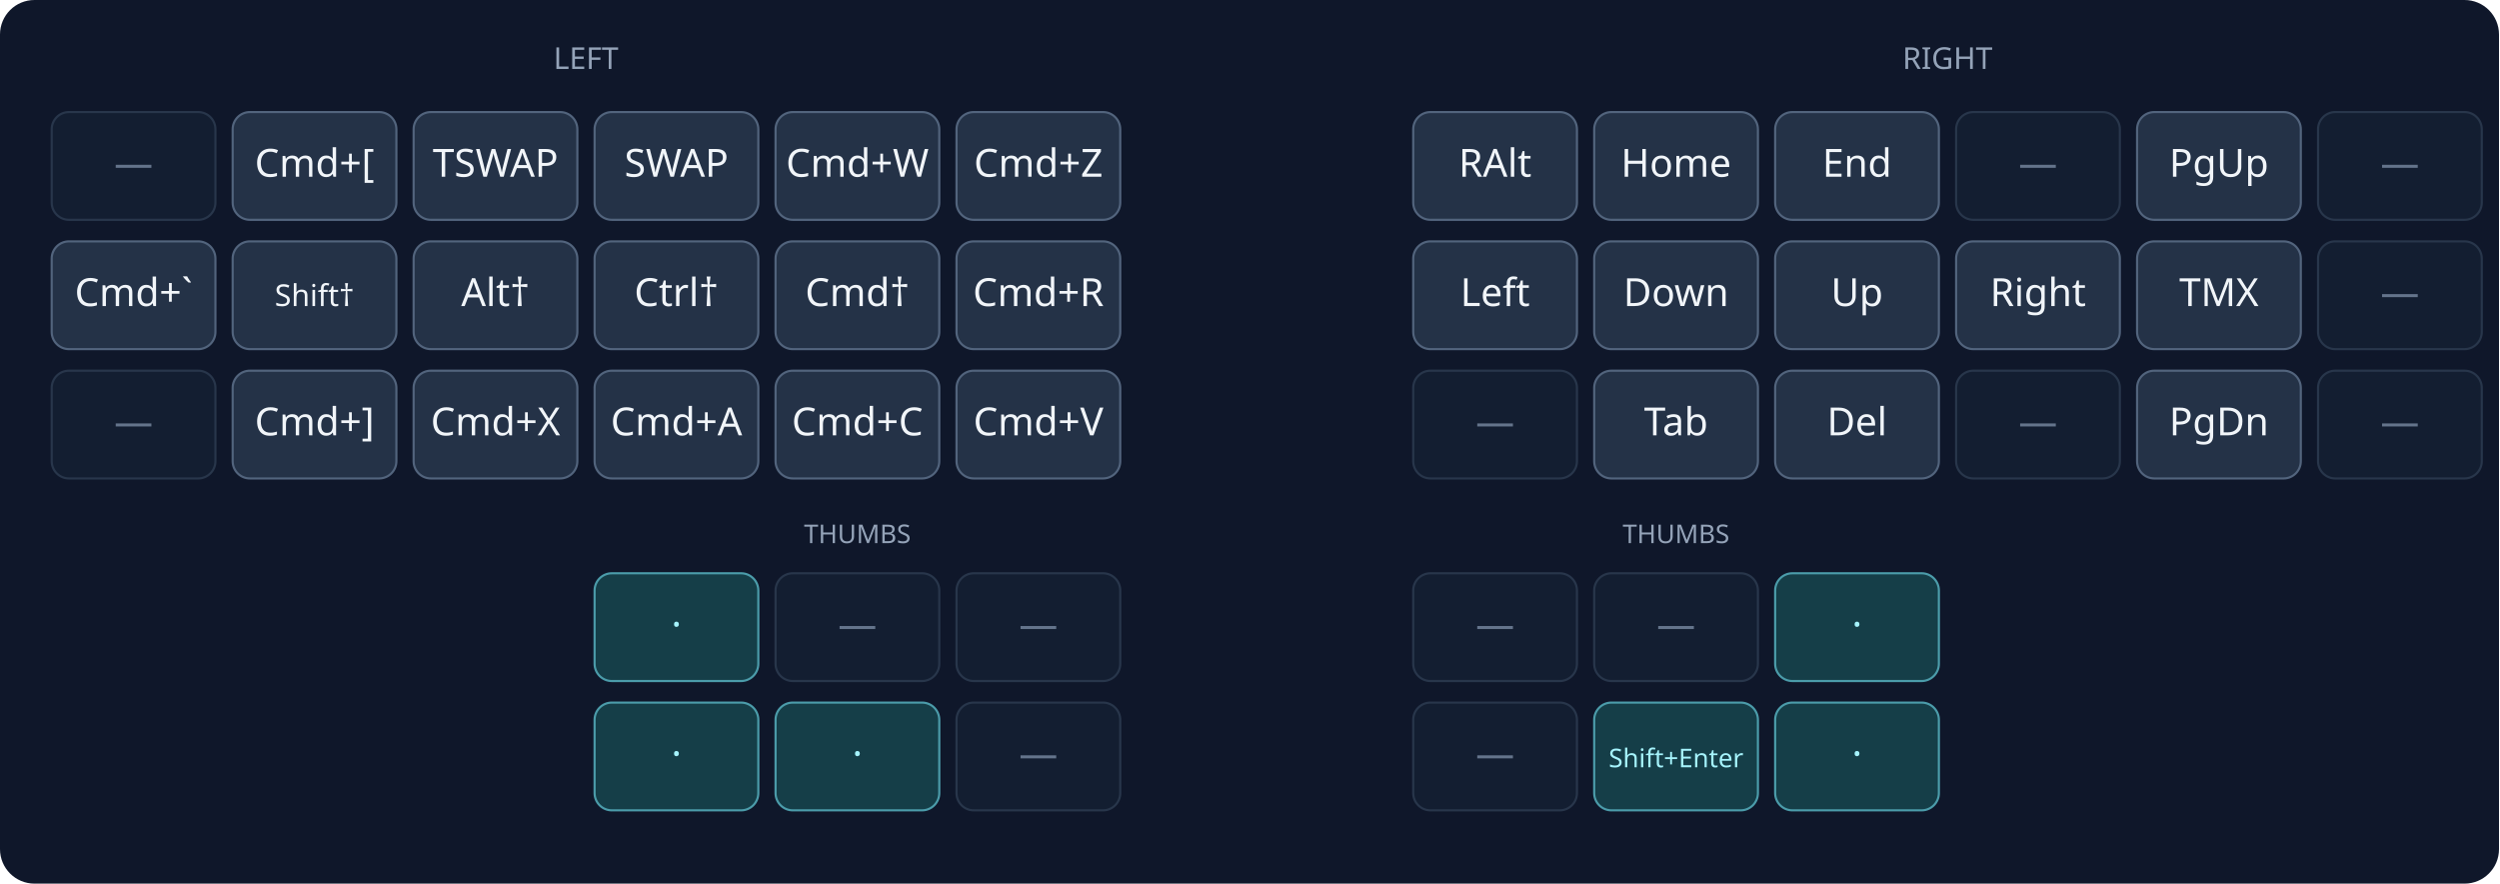
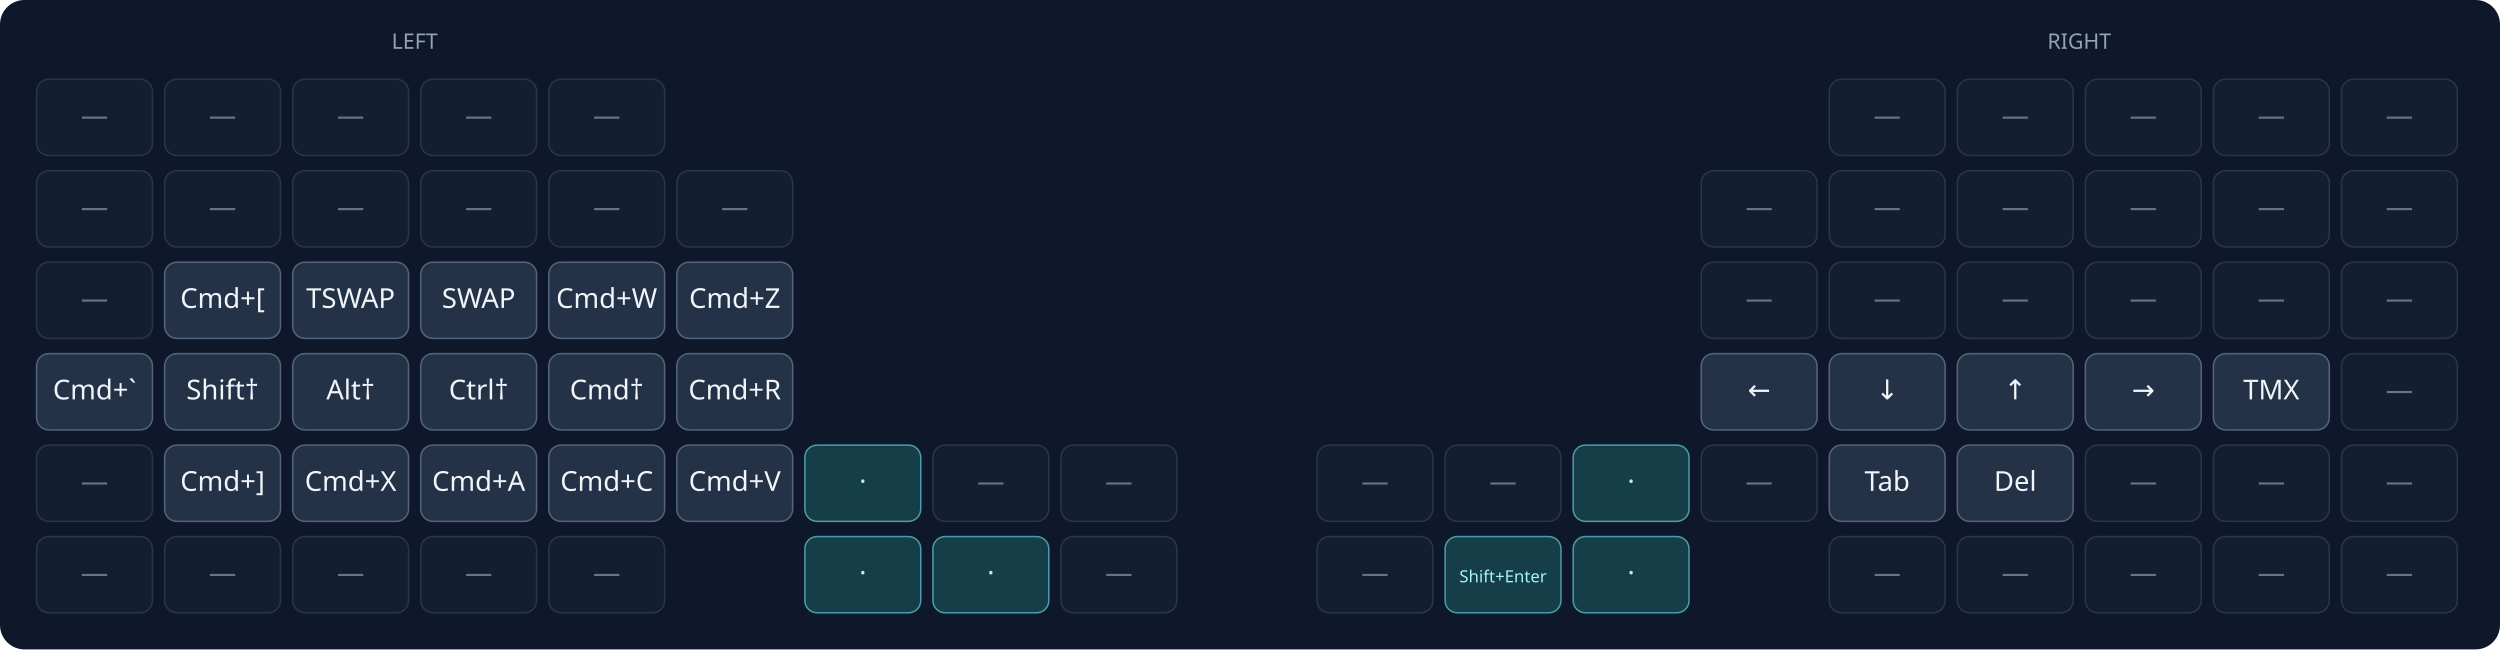
- <svg xmlns="http://www.w3.org/2000/svg" width="1160" height="410" viewBox="0 0 1160 410" role="img" aria-labelledby="title desc">
-   <rect width="1160" height="410" rx="16" fill="#0f172a" />
+ <svg xmlns="http://www.w3.org/2000/svg" width="1640" height="426" viewBox="0 0 1640 426" role="img" aria-labelledby="title desc">
+   <rect width="1640" height="426" rx="16" fill="#0f172a" />
  <g font-family="system-ui, sans-serif" text-anchor="middle">
    <text x="272" y="32" fill="#94a3b8" font-size="14">LEFT</text>
-     <text x="904" y="32" fill="#94a3b8" font-size="14">RIGHT</text>
-     <rect x="24" y="52" width="76" height="50" rx="8" fill="#131e31" stroke="#28364b" />
-     <text x="62" y="82" fill="#64748b" font-size="18">—</text>
-     <rect x="108" y="52" width="76" height="50" rx="8" fill="#243247" stroke="#52647d" />
-     <text x="146" y="82" fill="#f1f5f9" font-size="18">Cmd+[</text>
-     <rect x="192" y="52" width="76" height="50" rx="8" fill="#243247" stroke="#52647d" />
-     <text x="230" y="82" fill="#f1f5f9" font-size="18">TSWAP</text>
-     <rect x="276" y="52" width="76" height="50" rx="8" fill="#243247" stroke="#52647d" />
-     <text x="314" y="82" fill="#f1f5f9" font-size="18">SWAP</text>
-     <rect x="360" y="52" width="76" height="50" rx="8" fill="#243247" stroke="#52647d" />
-     <text x="398" y="82" fill="#f1f5f9" font-size="18">Cmd+W</text>
-     <rect x="444" y="52" width="76" height="50" rx="8" fill="#243247" stroke="#52647d" />
-     <text x="482" y="82" fill="#f1f5f9" font-size="18">Cmd+Z</text>
-     <rect x="24" y="112" width="76" height="50" rx="8" fill="#243247" stroke="#52647d" />
-     <text x="62" y="142" fill="#f1f5f9" font-size="18">Cmd+`</text>
-     <rect x="108" y="112" width="76" height="50" rx="8" fill="#243247" stroke="#52647d" />
-     <text x="146" y="142" fill="#f1f5f9" font-size="14">Shift†</text>
-     <rect x="192" y="112" width="76" height="50" rx="8" fill="#243247" stroke="#52647d" />
-     <text x="230" y="142" fill="#f1f5f9" font-size="18">Alt†</text>
-     <rect x="276" y="112" width="76" height="50" rx="8" fill="#243247" stroke="#52647d" />
-     <text x="314" y="142" fill="#f1f5f9" font-size="18">Ctrl†</text>
-     <rect x="360" y="112" width="76" height="50" rx="8" fill="#243247" stroke="#52647d" />
-     <text x="398" y="142" fill="#f1f5f9" font-size="18">Cmd†</text>
-     <rect x="444" y="112" width="76" height="50" rx="8" fill="#243247" stroke="#52647d" />
-     <text x="482" y="142" fill="#f1f5f9" font-size="18">Cmd+R</text>
-     <rect x="24" y="172" width="76" height="50" rx="8" fill="#131e31" stroke="#28364b" />
-     <text x="62" y="202" fill="#64748b" font-size="18">—</text>
-     <rect x="108" y="172" width="76" height="50" rx="8" fill="#243247" stroke="#52647d" />
-     <text x="146" y="202" fill="#f1f5f9" font-size="18">Cmd+]</text>
-     <rect x="192" y="172" width="76" height="50" rx="8" fill="#243247" stroke="#52647d" />
-     <text x="230" y="202" fill="#f1f5f9" font-size="18">Cmd+X</text>
-     <rect x="276" y="172" width="76" height="50" rx="8" fill="#243247" stroke="#52647d" />
-     <text x="314" y="202" fill="#f1f5f9" font-size="18">Cmd+A</text>
-     <rect x="360" y="172" width="76" height="50" rx="8" fill="#243247" stroke="#52647d" />
-     <text x="398" y="202" fill="#f1f5f9" font-size="18">Cmd+C</text>
-     <rect x="444" y="172" width="76" height="50" rx="8" fill="#243247" stroke="#52647d" />
-     <text x="482" y="202" fill="#f1f5f9" font-size="18">Cmd+V</text>
-     <rect x="656" y="52" width="76" height="50" rx="8" fill="#243247" stroke="#52647d" />
-     <text x="694" y="82" fill="#f1f5f9" font-size="18">RAlt</text>
-     <rect x="740" y="52" width="76" height="50" rx="8" fill="#243247" stroke="#52647d" />
-     <text x="778" y="82" fill="#f1f5f9" font-size="18">Home</text>
-     <rect x="824" y="52" width="76" height="50" rx="8" fill="#243247" stroke="#52647d" />
-     <text x="862" y="82" fill="#f1f5f9" font-size="18">End</text>
-     <rect x="908" y="52" width="76" height="50" rx="8" fill="#131e31" stroke="#28364b" />
-     <text x="946" y="82" fill="#64748b" font-size="18">—</text>
-     <rect x="992" y="52" width="76" height="50" rx="8" fill="#243247" stroke="#52647d" />
-     <text x="1030" y="82" fill="#f1f5f9" font-size="18">PgUp</text>
-     <rect x="1076" y="52" width="76" height="50" rx="8" fill="#131e31" stroke="#28364b" />
-     <text x="1114" y="82" fill="#64748b" font-size="18">—</text>
-     <rect x="656" y="112" width="76" height="50" rx="8" fill="#243247" stroke="#52647d" />
-     <text x="694" y="142" fill="#f1f5f9" font-size="18">Left</text>
-     <rect x="740" y="112" width="76" height="50" rx="8" fill="#243247" stroke="#52647d" />
-     <text x="778" y="142" fill="#f1f5f9" font-size="18">Down</text>
-     <rect x="824" y="112" width="76" height="50" rx="8" fill="#243247" stroke="#52647d" />
-     <text x="862" y="142" fill="#f1f5f9" font-size="18">Up</text>
-     <rect x="908" y="112" width="76" height="50" rx="8" fill="#243247" stroke="#52647d" />
-     <text x="946" y="142" fill="#f1f5f9" font-size="18">Right</text>
-     <rect x="992" y="112" width="76" height="50" rx="8" fill="#243247" stroke="#52647d" />
-     <text x="1030" y="142" fill="#f1f5f9" font-size="18">TMX</text>
-     <rect x="1076" y="112" width="76" height="50" rx="8" fill="#131e31" stroke="#28364b" />
-     <text x="1114" y="142" fill="#64748b" font-size="18">—</text>
-     <rect x="656" y="172" width="76" height="50" rx="8" fill="#131e31" stroke="#28364b" />
-     <text x="694" y="202" fill="#64748b" font-size="18">—</text>
-     <rect x="740" y="172" width="76" height="50" rx="8" fill="#243247" stroke="#52647d" />
-     <text x="778" y="202" fill="#f1f5f9" font-size="18">Tab</text>
-     <rect x="824" y="172" width="76" height="50" rx="8" fill="#243247" stroke="#52647d" />
-     <text x="862" y="202" fill="#f1f5f9" font-size="18">Del</text>
-     <rect x="908" y="172" width="76" height="50" rx="8" fill="#131e31" stroke="#28364b" />
-     <text x="946" y="202" fill="#64748b" font-size="18">—</text>
-     <rect x="992" y="172" width="76" height="50" rx="8" fill="#243247" stroke="#52647d" />
-     <text x="1030" y="202" fill="#f1f5f9" font-size="18">PgDn</text>
-     <rect x="1076" y="172" width="76" height="50" rx="8" fill="#131e31" stroke="#28364b" />
-     <text x="1114" y="202" fill="#64748b" font-size="18">—</text>
-     <text x="398" y="252" fill="#94a3b8" font-size="12">THUMBS</text>
-     <rect x="276" y="266" width="76" height="50" rx="8" fill="#153e48" stroke="#4b9caa" />
-     <text x="314" y="296" fill="#a5f3fc" font-size="18">·</text>
-     <rect x="360" y="266" width="76" height="50" rx="8" fill="#131e31" stroke="#28364b" />
-     <text x="398" y="296" fill="#64748b" font-size="18">—</text>
-     <rect x="444" y="266" width="76" height="50" rx="8" fill="#131e31" stroke="#28364b" />
-     <text x="482" y="296" fill="#64748b" font-size="18">—</text>
-     <rect x="276" y="326" width="76" height="50" rx="8" fill="#153e48" stroke="#4b9caa" />
-     <text x="314" y="356" fill="#a5f3fc" font-size="18">·</text>
-     <rect x="360" y="326" width="76" height="50" rx="8" fill="#153e48" stroke="#4b9caa" />
-     <text x="398" y="356" fill="#a5f3fc" font-size="18">·</text>
-     <rect x="444" y="326" width="76" height="50" rx="8" fill="#131e31" stroke="#28364b" />
-     <text x="482" y="356" fill="#64748b" font-size="18">—</text>
-     <text x="778" y="252" fill="#94a3b8" font-size="12">THUMBS</text>
-     <rect x="656" y="266" width="76" height="50" rx="8" fill="#131e31" stroke="#28364b" />
-     <text x="694" y="296" fill="#64748b" font-size="18">—</text>
-     <rect x="740" y="266" width="76" height="50" rx="8" fill="#131e31" stroke="#28364b" />
-     <text x="778" y="296" fill="#64748b" font-size="18">—</text>
-     <rect x="824" y="266" width="76" height="50" rx="8" fill="#153e48" stroke="#4b9caa" />
-     <text x="862" y="296" fill="#a5f3fc" font-size="18">·</text>
-     <rect x="656" y="326" width="76" height="50" rx="8" fill="#131e31" stroke="#28364b" />
-     <text x="694" y="356" fill="#64748b" font-size="18">—</text>
-     <rect x="740" y="326" width="76" height="50" rx="8" fill="#153e48" stroke="#4b9caa" />
-     <text x="778" y="356" fill="#a5f3fc" font-size="12">Shift+Enter</text>
-     <rect x="824" y="326" width="76" height="50" rx="8" fill="#153e48" stroke="#4b9caa" />
-     <text x="862" y="356" fill="#a5f3fc" font-size="18">·</text>
+     <text x="1364" y="32" fill="#94a3b8" font-size="14">RIGHT</text>
+     <g data-position="0" data-binding="&amp;none">
+       <rect x="24" y="52" width="76" height="50" rx="8" fill="#131e31" stroke="#28364b" />
+       <text x="62" y="82" fill="#64748b" font-size="18">—</text>
+     </g>
+     <g data-position="1" data-binding="&amp;none">
+       <rect x="108" y="52" width="76" height="50" rx="8" fill="#131e31" stroke="#28364b" />
+       <text x="146" y="82" fill="#64748b" font-size="18">—</text>
+     </g>
+     <g data-position="2" data-binding="&amp;none">
+       <rect x="192" y="52" width="76" height="50" rx="8" fill="#131e31" stroke="#28364b" />
+       <text x="230" y="82" fill="#64748b" font-size="18">—</text>
+     </g>
+     <g data-position="3" data-binding="&amp;none">
+       <rect x="276" y="52" width="76" height="50" rx="8" fill="#131e31" stroke="#28364b" />
+       <text x="314" y="82" fill="#64748b" font-size="18">—</text>
+     </g>
+     <g data-position="4" data-binding="&amp;none">
+       <rect x="360" y="52" width="76" height="50" rx="8" fill="#131e31" stroke="#28364b" />
+       <text x="398" y="82" fill="#64748b" font-size="18">—</text>
+     </g>
+     <g data-position="5" data-binding="&amp;none">
+       <rect x="1200" y="52" width="76" height="50" rx="8" fill="#131e31" stroke="#28364b" />
+       <text x="1238" y="82" fill="#64748b" font-size="18">—</text>
+     </g>
+     <g data-position="6" data-binding="&amp;none">
+       <rect x="1284" y="52" width="76" height="50" rx="8" fill="#131e31" stroke="#28364b" />
+       <text x="1322" y="82" fill="#64748b" font-size="18">—</text>
+     </g>
+     <g data-position="7" data-binding="&amp;none">
+       <rect x="1368" y="52" width="76" height="50" rx="8" fill="#131e31" stroke="#28364b" />
+       <text x="1406" y="82" fill="#64748b" font-size="18">—</text>
+     </g>
+     <g data-position="8" data-binding="&amp;none">
+       <rect x="1452" y="52" width="76" height="50" rx="8" fill="#131e31" stroke="#28364b" />
+       <text x="1490" y="82" fill="#64748b" font-size="18">—</text>
+     </g>
+     <g data-position="9" data-binding="&amp;none">
+       <rect x="1536" y="52" width="76" height="50" rx="8" fill="#131e31" stroke="#28364b" />
+       <text x="1574" y="82" fill="#64748b" font-size="18">—</text>
+     </g>
+     <g data-position="10" data-binding="&amp;none">
+       <rect x="24" y="112" width="76" height="50" rx="8" fill="#131e31" stroke="#28364b" />
+       <text x="62" y="142" fill="#64748b" font-size="18">—</text>
+     </g>
+     <g data-position="11" data-binding="&amp;none">
+       <rect x="108" y="112" width="76" height="50" rx="8" fill="#131e31" stroke="#28364b" />
+       <text x="146" y="142" fill="#64748b" font-size="18">—</text>
+     </g>
+     <g data-position="12" data-binding="&amp;none">
+       <rect x="192" y="112" width="76" height="50" rx="8" fill="#131e31" stroke="#28364b" />
+       <text x="230" y="142" fill="#64748b" font-size="18">—</text>
+     </g>
+     <g data-position="13" data-binding="&amp;none">
+       <rect x="276" y="112" width="76" height="50" rx="8" fill="#131e31" stroke="#28364b" />
+       <text x="314" y="142" fill="#64748b" font-size="18">—</text>
+     </g>
+     <g data-position="14" data-binding="&amp;none">
+       <rect x="360" y="112" width="76" height="50" rx="8" fill="#131e31" stroke="#28364b" />
+       <text x="398" y="142" fill="#64748b" font-size="18">—</text>
+     </g>
+     <g data-position="15" data-binding="&amp;none">
+       <rect x="444" y="112" width="76" height="50" rx="8" fill="#131e31" stroke="#28364b" />
+       <text x="482" y="142" fill="#64748b" font-size="18">—</text>
+     </g>
+     <g data-position="16" data-binding="&amp;none">
+       <rect x="1116" y="112" width="76" height="50" rx="8" fill="#131e31" stroke="#28364b" />
+       <text x="1154" y="142" fill="#64748b" font-size="18">—</text>
+     </g>
+     <g data-position="17" data-binding="&amp;none">
+       <rect x="1200" y="112" width="76" height="50" rx="8" fill="#131e31" stroke="#28364b" />
+       <text x="1238" y="142" fill="#64748b" font-size="18">—</text>
+     </g>
+     <g data-position="18" data-binding="&amp;none">
+       <rect x="1284" y="112" width="76" height="50" rx="8" fill="#131e31" stroke="#28364b" />
+       <text x="1322" y="142" fill="#64748b" font-size="18">—</text>
+     </g>
+     <g data-position="19" data-binding="&amp;none">
+       <rect x="1368" y="112" width="76" height="50" rx="8" fill="#131e31" stroke="#28364b" />
+       <text x="1406" y="142" fill="#64748b" font-size="18">—</text>
+     </g>
+     <g data-position="20" data-binding="&amp;none">
+       <rect x="1452" y="112" width="76" height="50" rx="8" fill="#131e31" stroke="#28364b" />
+       <text x="1490" y="142" fill="#64748b" font-size="18">—</text>
+     </g>
+     <g data-position="21" data-binding="&amp;none">
+       <rect x="1536" y="112" width="76" height="50" rx="8" fill="#131e31" stroke="#28364b" />
+       <text x="1574" y="142" fill="#64748b" font-size="18">—</text>
+     </g>
+     <g data-position="22" data-binding="&amp;none">
+       <rect x="24" y="172" width="76" height="50" rx="8" fill="#131e31" stroke="#28364b" />
+       <text x="62" y="202" fill="#64748b" font-size="18">—</text>
+     </g>
+     <g data-position="23" data-binding="&amp;kp LG(LBKT)">
+       <rect x="108" y="172" width="76" height="50" rx="8" fill="#243247" stroke="#52647d" />
+       <text x="146" y="202" fill="#f1f5f9" font-size="18">Cmd+[</text>
+     </g>
+     <g data-position="24" data-binding="&amp;tab_swapper">
+       <rect x="192" y="172" width="76" height="50" rx="8" fill="#243247" stroke="#52647d" />
+       <text x="230" y="202" fill="#f1f5f9" font-size="18">TSWAP</text>
+     </g>
+     <g data-position="25" data-binding="&amp;swapper">
+       <rect x="276" y="172" width="76" height="50" rx="8" fill="#243247" stroke="#52647d" />
+       <text x="314" y="202" fill="#f1f5f9" font-size="18">SWAP</text>
+     </g>
+     <g data-position="26" data-binding="&amp;kp LG(W)">
+       <rect x="360" y="172" width="76" height="50" rx="8" fill="#243247" stroke="#52647d" />
+       <text x="398" y="202" fill="#f1f5f9" font-size="18">Cmd+W</text>
+     </g>
+     <g data-position="27" data-binding="&amp;kp LG(Z)">
+       <rect x="444" y="172" width="76" height="50" rx="8" fill="#243247" stroke="#52647d" />
+       <text x="482" y="202" fill="#f1f5f9" font-size="18">Cmd+Z</text>
+     </g>
+     <g data-position="28" data-binding="&amp;none">
+       <rect x="1116" y="172" width="76" height="50" rx="8" fill="#131e31" stroke="#28364b" />
+       <text x="1154" y="202" fill="#64748b" font-size="18">—</text>
+     </g>
+     <g data-position="29" data-binding="&amp;none">
+       <rect x="1200" y="172" width="76" height="50" rx="8" fill="#131e31" stroke="#28364b" />
+       <text x="1238" y="202" fill="#64748b" font-size="18">—</text>
+     </g>
+     <g data-position="30" data-binding="&amp;none">
+       <rect x="1284" y="172" width="76" height="50" rx="8" fill="#131e31" stroke="#28364b" />
+       <text x="1322" y="202" fill="#64748b" font-size="18">—</text>
+     </g>
+     <g data-position="31" data-binding="&amp;none">
+       <rect x="1368" y="172" width="76" height="50" rx="8" fill="#131e31" stroke="#28364b" />
+       <text x="1406" y="202" fill="#64748b" font-size="18">—</text>
+     </g>
+     <g data-position="32" data-binding="&amp;none">
+       <rect x="1452" y="172" width="76" height="50" rx="8" fill="#131e31" stroke="#28364b" />
+       <text x="1490" y="202" fill="#64748b" font-size="18">—</text>
+     </g>
+     <g data-position="33" data-binding="&amp;none">
+       <rect x="1536" y="172" width="76" height="50" rx="8" fill="#131e31" stroke="#28364b" />
+       <text x="1574" y="202" fill="#64748b" font-size="18">—</text>
+     </g>
+     <g data-position="34" data-binding="&amp;kp LG(GRAVE)">
+       <rect x="24" y="232" width="76" height="50" rx="8" fill="#243247" stroke="#52647d" />
+       <text x="62" y="262" fill="#f1f5f9" font-size="18">Cmd+`</text>
+     </g>
+     <g data-position="35" data-binding="&amp;sk LSHFT">
+       <rect x="108" y="232" width="76" height="50" rx="8" fill="#243247" stroke="#52647d" />
+       <text x="146" y="262" fill="#f1f5f9" font-size="18">Shift†</text>
+     </g>
+     <g data-position="36" data-binding="&amp;sk LALT">
+       <rect x="192" y="232" width="76" height="50" rx="8" fill="#243247" stroke="#52647d" />
+       <text x="230" y="262" fill="#f1f5f9" font-size="18">Alt†</text>
+     </g>
+     <g data-position="37" data-binding="&amp;sk LCTRL">
+       <rect x="276" y="232" width="76" height="50" rx="8" fill="#243247" stroke="#52647d" />
+       <text x="314" y="262" fill="#f1f5f9" font-size="18">Ctrl†</text>
+     </g>
+     <g data-position="38" data-binding="&amp;sk LGUI">
+       <rect x="360" y="232" width="76" height="50" rx="8" fill="#243247" stroke="#52647d" />
+       <text x="398" y="262" fill="#f1f5f9" font-size="18">Cmd†</text>
+     </g>
+     <g data-position="39" data-binding="&amp;kp LG(R)">
+       <rect x="444" y="232" width="76" height="50" rx="8" fill="#243247" stroke="#52647d" />
+       <text x="482" y="262" fill="#f1f5f9" font-size="18">Cmd+R</text>
+     </g>
+     <g data-position="40" data-binding="&amp;kp LEFT">
+       <rect x="1116" y="232" width="76" height="50" rx="8" fill="#243247" stroke="#52647d" />
+       <text x="1154" y="262" fill="#f1f5f9" font-size="18">←</text>
+     </g>
+     <g data-position="41" data-binding="&amp;kp DOWN">
+       <rect x="1200" y="232" width="76" height="50" rx="8" fill="#243247" stroke="#52647d" />
+       <text x="1238" y="262" fill="#f1f5f9" font-size="18">↓</text>
+     </g>
+     <g data-position="42" data-binding="&amp;kp UP">
+       <rect x="1284" y="232" width="76" height="50" rx="8" fill="#243247" stroke="#52647d" />
+       <text x="1322" y="262" fill="#f1f5f9" font-size="18">↑</text>
+     </g>
+     <g data-position="43" data-binding="&amp;kp RIGHT">
+       <rect x="1368" y="232" width="76" height="50" rx="8" fill="#243247" stroke="#52647d" />
+       <text x="1406" y="262" fill="#f1f5f9" font-size="18">→</text>
+     </g>
+     <g data-position="44" data-binding="&amp;tmx">
+       <rect x="1452" y="232" width="76" height="50" rx="8" fill="#243247" stroke="#52647d" />
+       <text x="1490" y="262" fill="#f1f5f9" font-size="18">TMX</text>
+     </g>
+     <g data-position="45" data-binding="&amp;none">
+       <rect x="1536" y="232" width="76" height="50" rx="8" fill="#131e31" stroke="#28364b" />
+       <text x="1574" y="262" fill="#64748b" font-size="18">—</text>
+     </g>
+     <g data-position="46" data-binding="&amp;none">
+       <rect x="24" y="292" width="76" height="50" rx="8" fill="#131e31" stroke="#28364b" />
+       <text x="62" y="322" fill="#64748b" font-size="18">—</text>
+     </g>
+     <g data-position="47" data-binding="&amp;kp LG(RBKT)">
+       <rect x="108" y="292" width="76" height="50" rx="8" fill="#243247" stroke="#52647d" />
+       <text x="146" y="322" fill="#f1f5f9" font-size="18">Cmd+]</text>
+     </g>
+     <g data-position="48" data-binding="&amp;kp LG(X)">
+       <rect x="192" y="292" width="76" height="50" rx="8" fill="#243247" stroke="#52647d" />
+       <text x="230" y="322" fill="#f1f5f9" font-size="18">Cmd+X</text>
+     </g>
+     <g data-position="49" data-binding="&amp;kp LG(A)">
+       <rect x="276" y="292" width="76" height="50" rx="8" fill="#243247" stroke="#52647d" />
+       <text x="314" y="322" fill="#f1f5f9" font-size="18">Cmd+A</text>
+     </g>
+     <g data-position="50" data-binding="&amp;kp LG(C)">
+       <rect x="360" y="292" width="76" height="50" rx="8" fill="#243247" stroke="#52647d" />
+       <text x="398" y="322" fill="#f1f5f9" font-size="18">Cmd+C</text>
+     </g>
+     <g data-position="51" data-binding="&amp;kp LG(V)">
+       <rect x="444" y="292" width="76" height="50" rx="8" fill="#243247" stroke="#52647d" />
+       <text x="482" y="322" fill="#f1f5f9" font-size="18">Cmd+V</text>
+     </g>
+     <g data-position="52" data-binding="&amp;trans">
+       <rect x="528" y="292" width="76" height="50" rx="8" fill="#153e48" stroke="#4b9caa" />
+       <text x="566" y="322" fill="#a5f3fc" font-size="18">·</text>
+     </g>
+     <g data-position="53" data-binding="&amp;none">
+       <rect x="612" y="292" width="76" height="50" rx="8" fill="#131e31" stroke="#28364b" />
+       <text x="650" y="322" fill="#64748b" font-size="18">—</text>
+     </g>
+     <g data-position="54" data-binding="&amp;none">
+       <rect x="696" y="292" width="76" height="50" rx="8" fill="#131e31" stroke="#28364b" />
+       <text x="734" y="322" fill="#64748b" font-size="18">—</text>
+     </g>
+     <g data-position="55" data-binding="&amp;none">
+       <rect x="864" y="292" width="76" height="50" rx="8" fill="#131e31" stroke="#28364b" />
+       <text x="902" y="322" fill="#64748b" font-size="18">—</text>
+     </g>
+     <g data-position="56" data-binding="&amp;none">
+       <rect x="948" y="292" width="76" height="50" rx="8" fill="#131e31" stroke="#28364b" />
+       <text x="986" y="322" fill="#64748b" font-size="18">—</text>
+     </g>
+     <g data-position="57" data-binding="&amp;trans">
+       <rect x="1032" y="292" width="76" height="50" rx="8" fill="#153e48" stroke="#4b9caa" />
+       <text x="1070" y="322" fill="#a5f3fc" font-size="18">·</text>
+     </g>
+     <g data-position="58" data-binding="&amp;none">
+       <rect x="1116" y="292" width="76" height="50" rx="8" fill="#131e31" stroke="#28364b" />
+       <text x="1154" y="322" fill="#64748b" font-size="18">—</text>
+     </g>
+     <g data-position="59" data-binding="&amp;kp TAB">
+       <rect x="1200" y="292" width="76" height="50" rx="8" fill="#243247" stroke="#52647d" />
+       <text x="1238" y="322" fill="#f1f5f9" font-size="18">Tab</text>
+     </g>
+     <g data-position="60" data-binding="&amp;kp DEL">
+       <rect x="1284" y="292" width="76" height="50" rx="8" fill="#243247" stroke="#52647d" />
+       <text x="1322" y="322" fill="#f1f5f9" font-size="18">Del</text>
+     </g>
+     <g data-position="61" data-binding="&amp;none">
+       <rect x="1368" y="292" width="76" height="50" rx="8" fill="#131e31" stroke="#28364b" />
+       <text x="1406" y="322" fill="#64748b" font-size="18">—</text>
+     </g>
+     <g data-position="62" data-binding="&amp;none">
+       <rect x="1452" y="292" width="76" height="50" rx="8" fill="#131e31" stroke="#28364b" />
+       <text x="1490" y="322" fill="#64748b" font-size="18">—</text>
+     </g>
+     <g data-position="63" data-binding="&amp;none">
+       <rect x="1536" y="292" width="76" height="50" rx="8" fill="#131e31" stroke="#28364b" />
+       <text x="1574" y="322" fill="#64748b" font-size="18">—</text>
+     </g>
+     <g data-position="64" data-binding="&amp;none">
+       <rect x="24" y="352" width="76" height="50" rx="8" fill="#131e31" stroke="#28364b" />
+       <text x="62" y="382" fill="#64748b" font-size="18">—</text>
+     </g>
+     <g data-position="65" data-binding="&amp;none">
+       <rect x="108" y="352" width="76" height="50" rx="8" fill="#131e31" stroke="#28364b" />
+       <text x="146" y="382" fill="#64748b" font-size="18">—</text>
+     </g>
+     <g data-position="66" data-binding="&amp;none">
+       <rect x="192" y="352" width="76" height="50" rx="8" fill="#131e31" stroke="#28364b" />
+       <text x="230" y="382" fill="#64748b" font-size="18">—</text>
+     </g>
+     <g data-position="67" data-binding="&amp;none">
+       <rect x="276" y="352" width="76" height="50" rx="8" fill="#131e31" stroke="#28364b" />
+       <text x="314" y="382" fill="#64748b" font-size="18">—</text>
+     </g>
+     <g data-position="68" data-binding="&amp;none">
+       <rect x="360" y="352" width="76" height="50" rx="8" fill="#131e31" stroke="#28364b" />
+       <text x="398" y="382" fill="#64748b" font-size="18">—</text>
+     </g>
+     <g data-position="69" data-binding="&amp;trans">
+       <rect x="528" y="352" width="76" height="50" rx="8" fill="#153e48" stroke="#4b9caa" />
+       <text x="566" y="382" fill="#a5f3fc" font-size="18">·</text>
+     </g>
+     <g data-position="70" data-binding="&amp;trans">
+       <rect x="612" y="352" width="76" height="50" rx="8" fill="#153e48" stroke="#4b9caa" />
+       <text x="650" y="382" fill="#a5f3fc" font-size="18">·</text>
+     </g>
+     <g data-position="71" data-binding="&amp;none">
+       <rect x="696" y="352" width="76" height="50" rx="8" fill="#131e31" stroke="#28364b" />
+       <text x="734" y="382" fill="#64748b" font-size="18">—</text>
+     </g>
+     <g data-position="72" data-binding="&amp;none">
+       <rect x="864" y="352" width="76" height="50" rx="8" fill="#131e31" stroke="#28364b" />
+       <text x="902" y="382" fill="#64748b" font-size="18">—</text>
+     </g>
+     <g data-position="73" data-binding="&amp;kp LS(RET)">
+       <rect x="948" y="352" width="76" height="50" rx="8" fill="#153e48" stroke="#4b9caa" />
+       <text x="986" y="382" fill="#a5f3fc" font-size="11">Shift+Enter</text>
+     </g>
+     <g data-position="74" data-binding="&amp;trans">
+       <rect x="1032" y="352" width="76" height="50" rx="8" fill="#153e48" stroke="#4b9caa" />
+       <text x="1070" y="382" fill="#a5f3fc" font-size="18">·</text>
+     </g>
+     <g data-position="75" data-binding="&amp;none">
+       <rect x="1200" y="352" width="76" height="50" rx="8" fill="#131e31" stroke="#28364b" />
+       <text x="1238" y="382" fill="#64748b" font-size="18">—</text>
+     </g>
+     <g data-position="76" data-binding="&amp;none">
+       <rect x="1284" y="352" width="76" height="50" rx="8" fill="#131e31" stroke="#28364b" />
+       <text x="1322" y="382" fill="#64748b" font-size="18">—</text>
+     </g>
+     <g data-position="77" data-binding="&amp;none">
+       <rect x="1368" y="352" width="76" height="50" rx="8" fill="#131e31" stroke="#28364b" />
+       <text x="1406" y="382" fill="#64748b" font-size="18">—</text>
+     </g>
+     <g data-position="78" data-binding="&amp;none">
+       <rect x="1452" y="352" width="76" height="50" rx="8" fill="#131e31" stroke="#28364b" />
+       <text x="1490" y="382" fill="#64748b" font-size="18">—</text>
+     </g>
+     <g data-position="79" data-binding="&amp;none">
+       <rect x="1536" y="352" width="76" height="50" rx="8" fill="#131e31" stroke="#28364b" />
+       <text x="1574" y="382" fill="#64748b" font-size="18">—</text>
+     </g>
  </g>
</svg>
